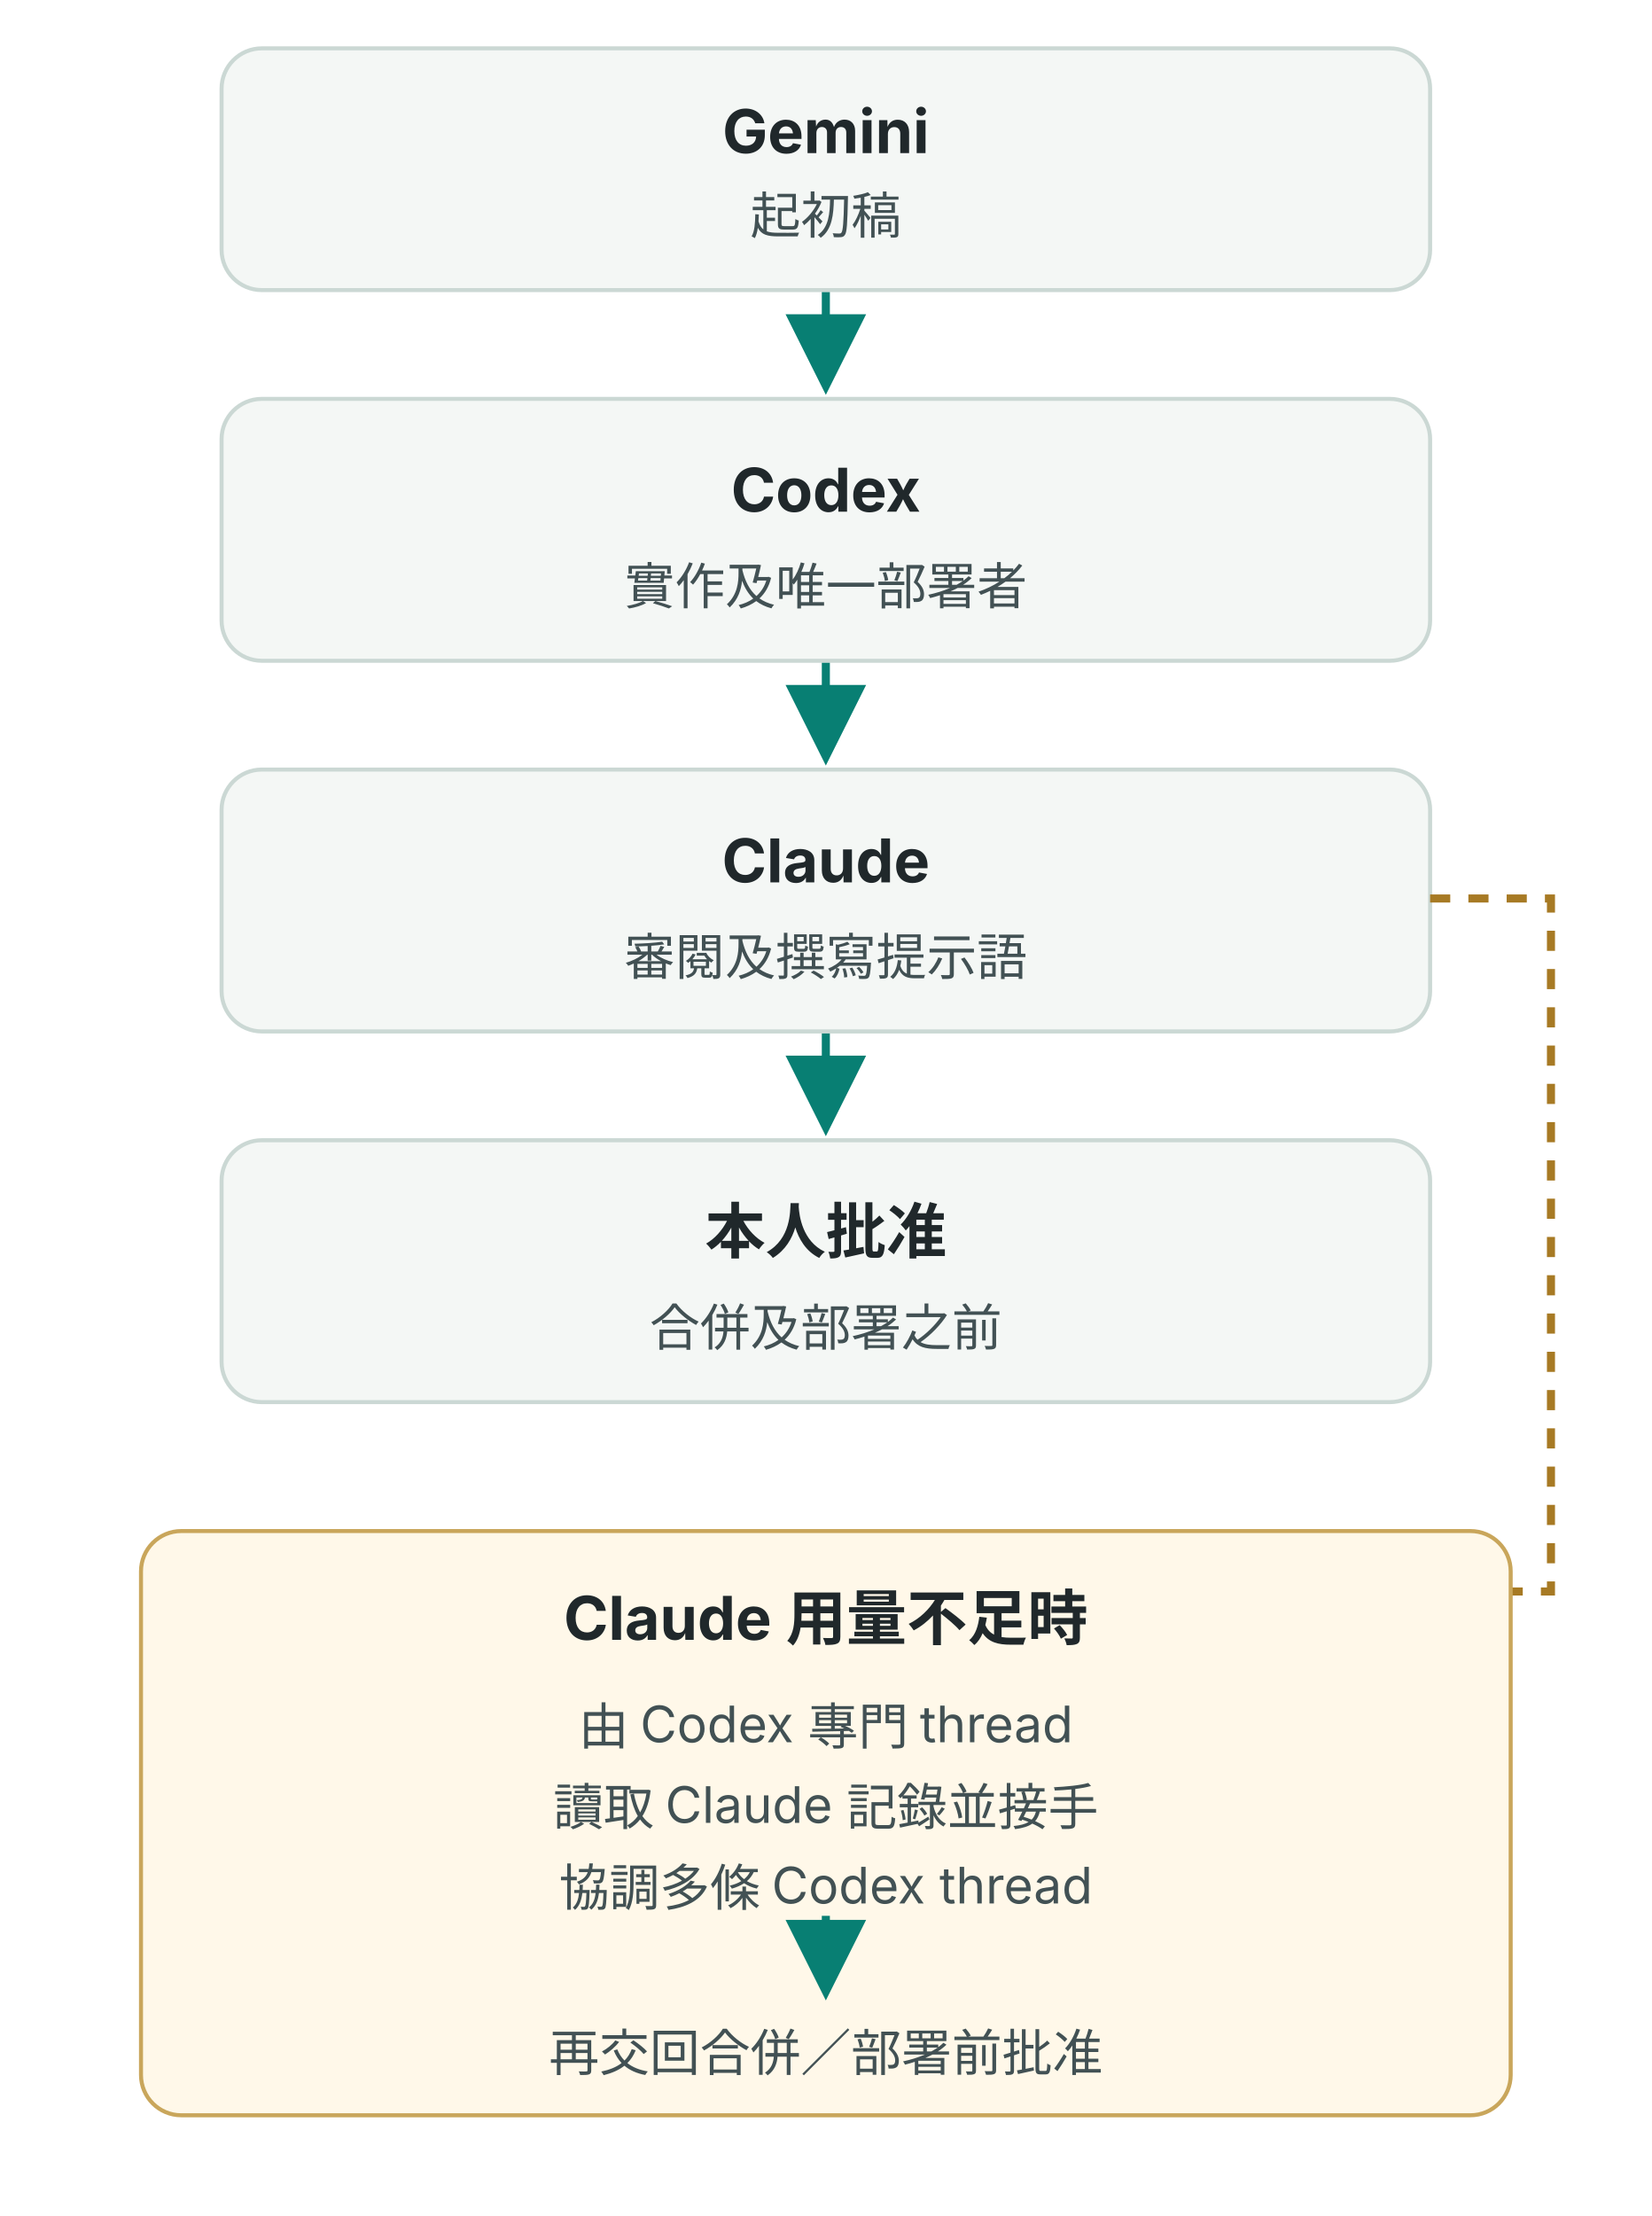
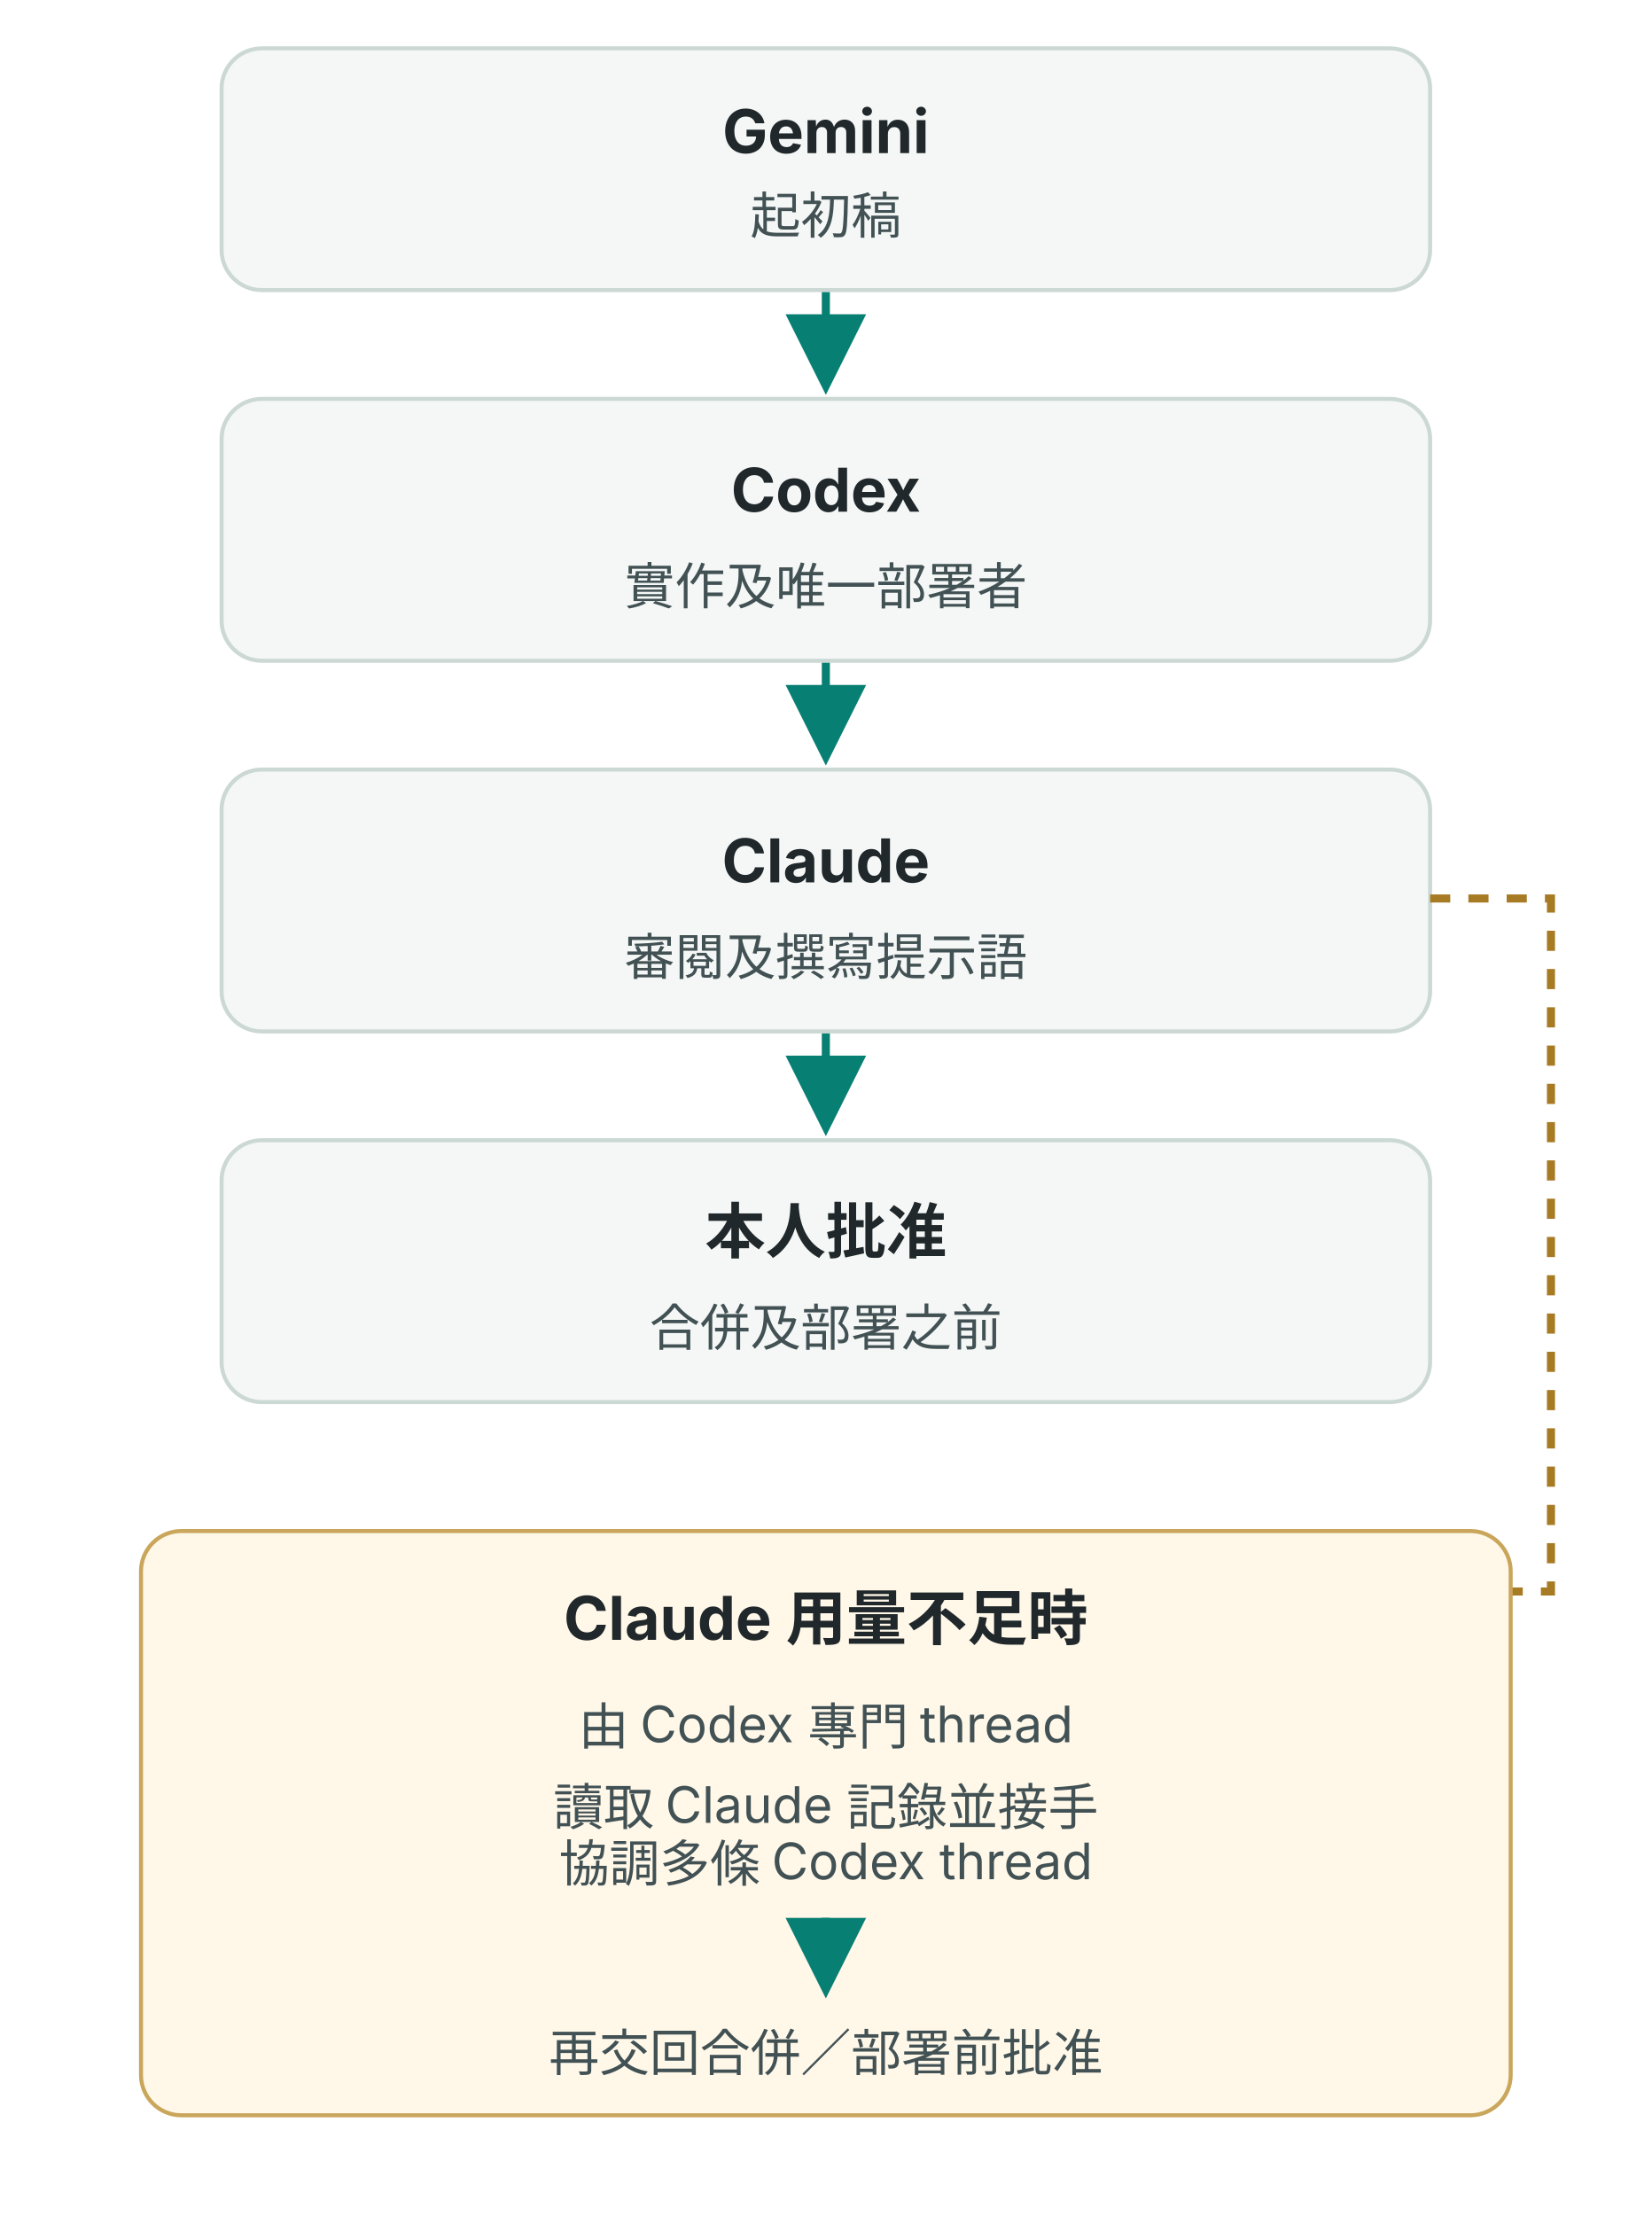
<svg xmlns="http://www.w3.org/2000/svg" viewBox="0 0 820 1100" role="img" aria-labelledby="title desc">
  <style>
    text { font-family: system-ui, -apple-system, BlinkMacSystemFont, "Segoe UI", sans-serif; }
    .card { fill: #f4f7f5; stroke: #cbd8d4; stroke-width: 2; }
    .backup { fill: #fff8e9; stroke: #c9a65b; stroke-width: 2; }
    .label { fill: #20282b; font-size: 30px; font-weight: 700; }
    .small { fill: #425154; font-size: 25px; }
    .arrow { fill: none; stroke: #087f73; stroke-width: 4; }
    .branch { fill: none; stroke: #a77a24; stroke-width: 4; stroke-dasharray: 10 9; }
  </style>
  <defs>
    <marker id="arrow-head" markerWidth="10" markerHeight="10" refX="8" refY="5" orient="auto">
      <path d="M0 0L10 5L0 10Z" fill="#087f73" />
    </marker>
    <marker id="branch-head" markerWidth="10" markerHeight="10" refX="8" refY="5" orient="auto">
      <path d="M0 0L10 5L0 10Z" fill="#a77a24" />
    </marker>
  </defs>
  <rect class="card" x="110" y="24" width="600" height="120" rx="20" />
  <text class="label" x="410" y="76" text-anchor="middle">Gemini</text>
  <text class="small" x="410" y="116" text-anchor="middle">起初稿</text>
  <path class="arrow" d="M410 145V188" marker-end="url(#arrow-head)" />
  <rect class="card" x="110" y="198" width="600" height="130" rx="20" />
  <text class="label" x="410" y="254" text-anchor="middle">Codex</text>
  <text class="small" x="410" y="300" text-anchor="middle">實作及唯一部署者</text>
  <path class="arrow" d="M410 329V372" marker-end="url(#arrow-head)" />
  <rect class="card" x="110" y="382" width="600" height="130" rx="20" />
  <text class="label" x="410" y="438" text-anchor="middle">Claude</text>
  <text class="small" x="410" y="484" text-anchor="middle">審閱及撰寫提示語</text>
  <path class="arrow" d="M410 513V556" marker-end="url(#arrow-head)" />
  <rect class="card" x="110" y="566" width="600" height="130" rx="20" />
  <text class="label" x="410" y="622" text-anchor="middle">本人批准</text>
  <text class="small" x="410" y="668" text-anchor="middle">合併及部署之前</text>
  <path class="branch" d="M710 446H770V790H710" marker-end="url(#branch-head)" />
  <rect class="backup" x="70" y="760" width="680" height="290" rx="20" />
  <text class="label" x="410" y="814" text-anchor="middle">Claude 用量不足時</text>
  <text class="small" x="410" y="866" text-anchor="middle">由 Codex 專門 thread</text>
  <text class="small" x="410" y="906" text-anchor="middle">讀取 Claude 記錄並接手</text>
-   <text class="small" x="410" y="946" text-anchor="middle">協調多條 Codex thread</text>
-   <path class="arrow" d="M410 951V985" marker-end="url(#arrow-head)" />
+   <text class="small" x="410" y="934" text-anchor="middle">協調多條 Codex thread</text>
+   <path class="arrow" d="M410 952V984" marker-end="url(#arrow-head)" />
  <text class="small" x="410" y="1028" text-anchor="middle">再交回合併／部署前批准</text>
</svg>
